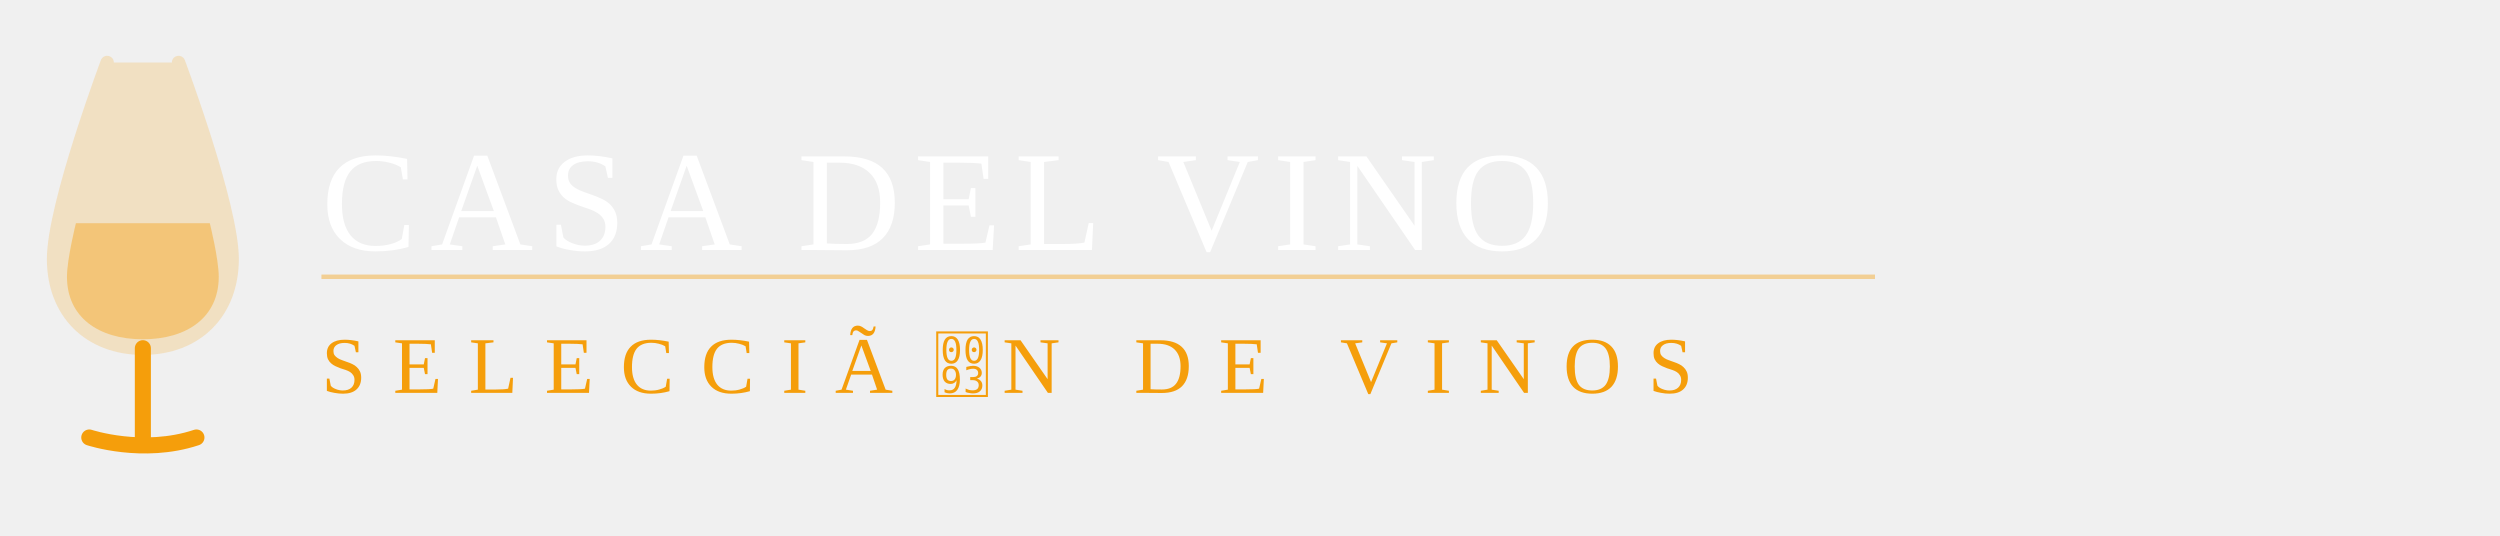
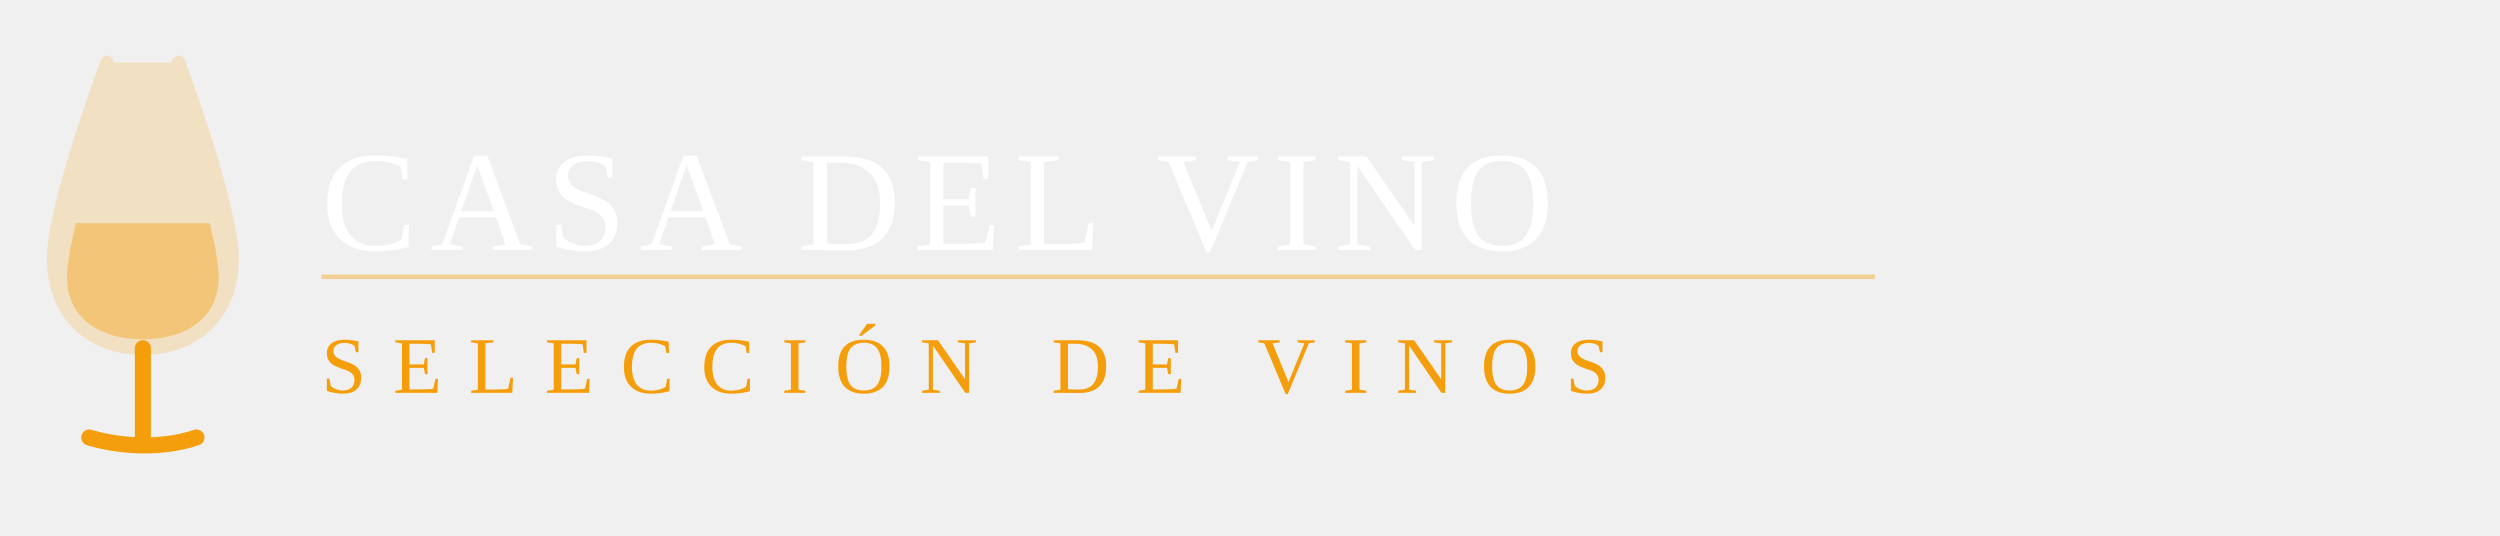
<svg xmlns="http://www.w3.org/2000/svg" viewBox="0 0 280 60" fill="none">
  <g transform="translate(0, 5)">
    <path d="M12 2 C12 2 6 18 6 24 C6 30 10 34 16 34 C22 34 26 30 26 24 C26 18 20 2 20 2" fill="#f59e0b" opacity="0.2" stroke="#f59e0b" stroke-width="1.5" stroke-linecap="round" />
    <path d="M8.5 20 C8.5 20 7.5 24 7.5 26 C7.5 30.5 11 33 16 33 C21 33 24.5 30.5 24.5 26 C24.5 24 23.5 20 23.5 20 Z" fill="#f59e0b" opacity="0.4" />
    <line x1="16" y1="34" x2="16" y2="44" stroke="#f59e0b" stroke-width="1.8" stroke-linecap="round" />
    <path d="M10 44 C10 44 16 46 22 44" stroke="#f59e0b" stroke-width="1.8" stroke-linecap="round" />
  </g>
  <text x="36" y="28" font-family="Georgia, 'Times New Roman', serif" font-size="16" font-weight="400" letter-spacing="1.5" fill="#ffffff">
    <tspan>CASA DEL VINO</tspan>
  </text>
  <text x="36" y="44" font-family="Georgia, 'Times New Roman', serif" font-size="9" font-weight="400" letter-spacing="3" fill="#f59e0b">
-     <tspan>SELECCIÃN DE VINOS</tspan>
+     <tspan>SELECCIÓN DE VINOS</tspan>
  </text>
  <line x1="36" y1="31" x2="210" y2="31" stroke="#f59e0b" stroke-width="0.5" opacity="0.4" />
</svg>
